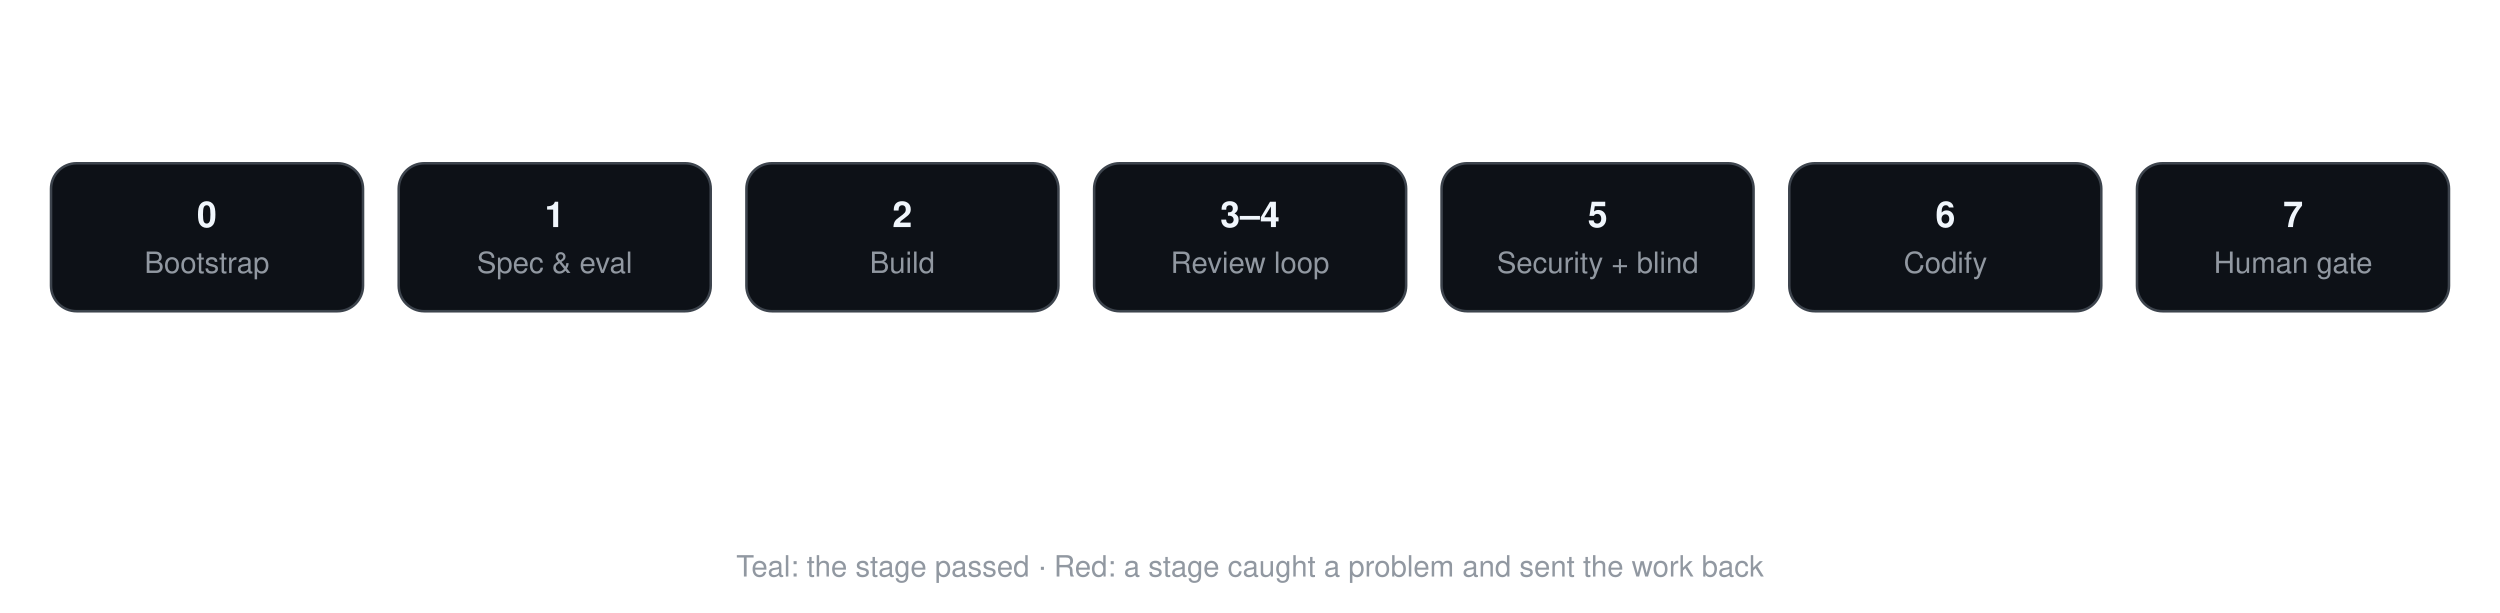
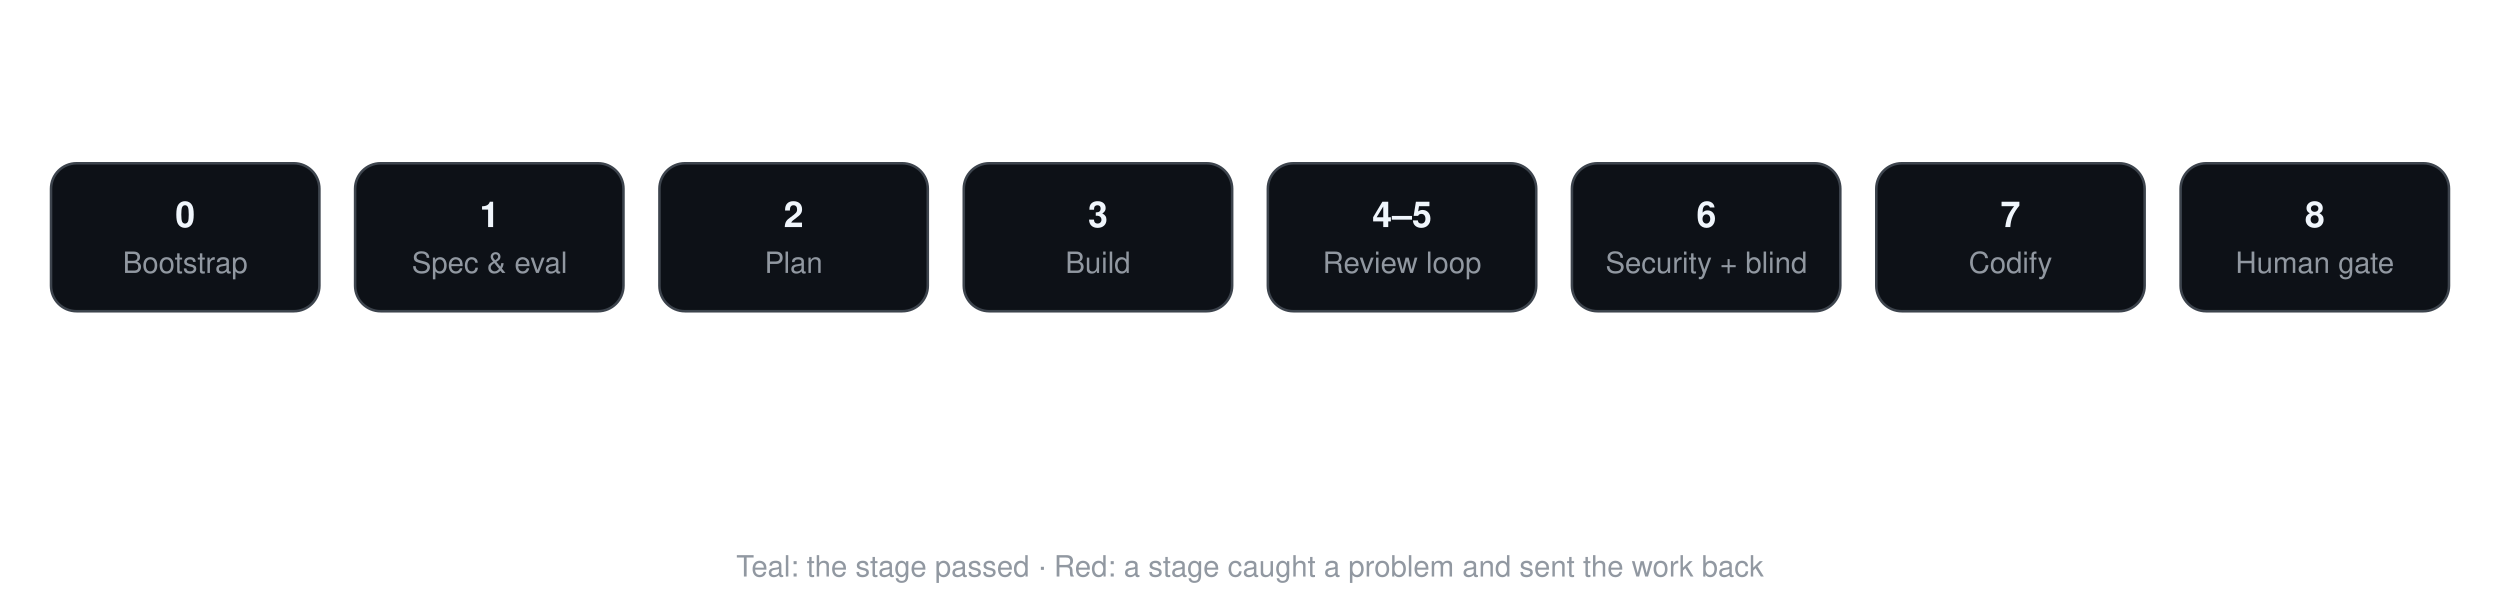
- <svg xmlns="http://www.w3.org/2000/svg" width="980" height="240" viewBox="0 0 980 240" role="img" aria-label="Animation: one task moving through Quorum's stages, from bootstrap to the human gate. The review loop sends a bug back to the builder, and the blind test sends a blocker back to the review loop, before the task reaches the human gate.">
+ <svg xmlns="http://www.w3.org/2000/svg" width="980" height="240" viewBox="0 0 980 240" role="img" aria-label="Animation: one task moving through Quorum's stages, from bootstrap to the human gate. Plan review catches a duplicated helper before any code; the review loop sends a bug back to the builder, and the blind test sends a blocker back to the review loop, before the task reaches the human gate.">
  <defs>
    <marker id="arrow-go" viewBox="0 0 10 10" refX="9" refY="5" markerWidth="7" markerHeight="7" orient="auto-start-reverse">
      <path d="M0,0 L10,5 L0,10 z" fill="#3fb9a6" />
    </marker>
    <marker id="arrow-back" viewBox="0 0 10 10" refX="9" refY="5" markerWidth="7" markerHeight="7" orient="auto-start-reverse">
      <path d="M0,0 L10,5 L0,10 z" fill="#f85149" />
    </marker>
  </defs>
-   <rect x="20.0" y="64.0" width="122.3" height="58.0" rx="10" fill="#0d1117" stroke="#3d444d" />
-   <rect class="done0" x="20.0" y="64" width="122.3" height="58" rx="10" fill="#3fb9a6" fill-opacity=".1" stroke="#3fb9a6" stroke-opacity=".45" opacity="0" />
-   <rect class="act0" x="20.0" y="64" width="122.3" height="58" rx="10" fill="none" stroke="#3fb9a6" stroke-width="2.5" opacity="0" />
-   <text x="81.1" y="89.0" font-family="-apple-system, BlinkMacSystemFont, 'Segoe UI', Helvetica, Arial, sans-serif" font-size="14" font-weight="700" fill="#f0f6fc" text-anchor="middle">0</text>
-   <text x="81.1" y="107.0" font-family="-apple-system, BlinkMacSystemFont, 'Segoe UI', Helvetica, Arial, sans-serif" font-size="11.5" font-weight="400" fill="#9198a1" text-anchor="middle">Bootstrap</text>
-   <rect x="156.3" y="64.0" width="122.3" height="58.0" rx="10" fill="#0d1117" stroke="#3d444d" />
-   <rect class="done1" x="156.3" y="64" width="122.3" height="58" rx="10" fill="#3fb9a6" fill-opacity=".1" stroke="#3fb9a6" stroke-opacity=".45" opacity="0" />
-   <rect class="act1" x="156.3" y="64" width="122.3" height="58" rx="10" fill="none" stroke="#3fb9a6" stroke-width="2.5" opacity="0" />
-   <text x="217.4" y="89.0" font-family="-apple-system, BlinkMacSystemFont, 'Segoe UI', Helvetica, Arial, sans-serif" font-size="14" font-weight="700" fill="#f0f6fc" text-anchor="middle">1</text>
-   <text x="217.4" y="107.0" font-family="-apple-system, BlinkMacSystemFont, 'Segoe UI', Helvetica, Arial, sans-serif" font-size="11.5" font-weight="400" fill="#9198a1" text-anchor="middle">Spec &amp; eval</text>
-   <rect x="292.6" y="64.0" width="122.3" height="58.0" rx="10" fill="#0d1117" stroke="#3d444d" />
-   <rect class="done2" x="292.6" y="64" width="122.3" height="58" rx="10" fill="#3fb9a6" fill-opacity=".1" stroke="#3fb9a6" stroke-opacity=".45" opacity="0" />
-   <rect class="act2" x="292.6" y="64" width="122.3" height="58" rx="10" fill="none" stroke="#3fb9a6" stroke-width="2.5" opacity="0" />
-   <text x="353.7" y="89.0" font-family="-apple-system, BlinkMacSystemFont, 'Segoe UI', Helvetica, Arial, sans-serif" font-size="14" font-weight="700" fill="#f0f6fc" text-anchor="middle">2</text>
-   <text x="353.7" y="107.0" font-family="-apple-system, BlinkMacSystemFont, 'Segoe UI', Helvetica, Arial, sans-serif" font-size="11.5" font-weight="400" fill="#9198a1" text-anchor="middle">Build</text>
-   <rect x="428.9" y="64.0" width="122.3" height="58.0" rx="10" fill="#0d1117" stroke="#3d444d" />
-   <rect class="done3" x="428.9" y="64" width="122.3" height="58" rx="10" fill="#3fb9a6" fill-opacity=".1" stroke="#3fb9a6" stroke-opacity=".45" opacity="0" />
-   <rect class="act3" x="428.9" y="64" width="122.3" height="58" rx="10" fill="none" stroke="#3fb9a6" stroke-width="2.5" opacity="0" />
-   <rect class="red3" x="428.9" y="64" width="122.3" height="58" rx="10" fill="#f85149" fill-opacity=".1" stroke="#f85149" stroke-width="2.5" opacity="0" />
-   <text x="490.0" y="89.0" font-family="-apple-system, BlinkMacSystemFont, 'Segoe UI', Helvetica, Arial, sans-serif" font-size="14" font-weight="700" fill="#f0f6fc" text-anchor="middle">3–4</text>
-   <text x="490.0" y="107.0" font-family="-apple-system, BlinkMacSystemFont, 'Segoe UI', Helvetica, Arial, sans-serif" font-size="11.5" font-weight="400" fill="#9198a1" text-anchor="middle">Review loop</text>
-   <rect x="565.1" y="64.0" width="122.3" height="58.0" rx="10" fill="#0d1117" stroke="#3d444d" />
-   <rect class="done4" x="565.1" y="64" width="122.3" height="58" rx="10" fill="#3fb9a6" fill-opacity=".1" stroke="#3fb9a6" stroke-opacity=".45" opacity="0" />
-   <rect class="act4" x="565.1" y="64" width="122.3" height="58" rx="10" fill="none" stroke="#3fb9a6" stroke-width="2.5" opacity="0" />
-   <rect class="red4" x="565.1" y="64" width="122.3" height="58" rx="10" fill="#f85149" fill-opacity=".1" stroke="#f85149" stroke-width="2.5" opacity="0" />
-   <text x="626.3" y="89.0" font-family="-apple-system, BlinkMacSystemFont, 'Segoe UI', Helvetica, Arial, sans-serif" font-size="14" font-weight="700" fill="#f0f6fc" text-anchor="middle">5</text>
-   <text x="626.3" y="107.0" font-family="-apple-system, BlinkMacSystemFont, 'Segoe UI', Helvetica, Arial, sans-serif" font-size="11.5" font-weight="400" fill="#9198a1" text-anchor="middle">Security + blind</text>
-   <rect x="701.4" y="64.0" width="122.3" height="58.0" rx="10" fill="#0d1117" stroke="#3d444d" />
-   <rect class="done5" x="701.4" y="64" width="122.3" height="58" rx="10" fill="#3fb9a6" fill-opacity=".1" stroke="#3fb9a6" stroke-opacity=".45" opacity="0" />
-   <rect class="act5" x="701.4" y="64" width="122.3" height="58" rx="10" fill="none" stroke="#3fb9a6" stroke-width="2.5" opacity="0" />
-   <text x="762.6" y="89.0" font-family="-apple-system, BlinkMacSystemFont, 'Segoe UI', Helvetica, Arial, sans-serif" font-size="14" font-weight="700" fill="#f0f6fc" text-anchor="middle">6</text>
-   <text x="762.6" y="107.0" font-family="-apple-system, BlinkMacSystemFont, 'Segoe UI', Helvetica, Arial, sans-serif" font-size="11.5" font-weight="400" fill="#9198a1" text-anchor="middle">Codify</text>
-   <rect x="837.7" y="64.0" width="122.3" height="58.0" rx="10" fill="#0d1117" stroke="#3d444d" />
-   <rect class="done6" x="837.7" y="64" width="122.3" height="58" rx="10" fill="#3fb9a6" fill-opacity=".1" stroke="#3fb9a6" stroke-opacity=".45" opacity="0" />
-   <rect class="act6" x="837.7" y="64" width="122.3" height="58" rx="10" fill="none" stroke="#3fb9a6" stroke-width="2.5" opacity="0" />
-   <text x="898.9" y="89.0" font-family="-apple-system, BlinkMacSystemFont, 'Segoe UI', Helvetica, Arial, sans-serif" font-size="14" font-weight="700" fill="#f0f6fc" text-anchor="middle">7</text>
-   <text x="898.9" y="107.0" font-family="-apple-system, BlinkMacSystemFont, 'Segoe UI', Helvetica, Arial, sans-serif" font-size="11.5" font-weight="400" fill="#9198a1" text-anchor="middle">Human gate</text>
-   <path class="arc3" d="M490.0,126 C490.0,166 353.7,166 353.7,129" fill="none" stroke="#f85149" stroke-width="1.8" marker-end="url(#arrow-back)" opacity="0" />
-   <text class="arc3" x="421.9" y="170" font-family="-apple-system, BlinkMacSystemFont, 'Segoe UI', Helvetica, Arial, sans-serif" font-size="11" font-weight="600" fill="#f85149" text-anchor="middle" opacity="0">sent back</text>
-   <path class="arc6" d="M626.3,126 C626.3,166 490.0,166 490.0,129" fill="none" stroke="#f85149" stroke-width="1.8" marker-end="url(#arrow-back)" opacity="0" />
-   <text class="arc6" x="558.1" y="170" font-family="-apple-system, BlinkMacSystemFont, 'Segoe UI', Helvetica, Arial, sans-serif" font-size="11" font-weight="600" fill="#f85149" text-anchor="middle" opacity="0">sent back</text>
-   <circle class="tok" cx="81.1" cy="48" r="8" fill="#3fb9a6" opacity="0" />
-   <circle class="tok" cx="81.1" cy="48" r="13" fill="none" stroke="#3fb9a6" stroke-opacity=".35" stroke-width="2" opacity="0" />
+   <rect x="20.0" y="64.0" width="105.2" height="58.0" rx="10" fill="#0d1117" stroke="#3d444d" />
+   <rect class="done0" x="20.0" y="64" width="105.2" height="58" rx="10" fill="#3fb9a6" fill-opacity=".1" stroke="#3fb9a6" stroke-opacity=".45" opacity="0" />
+   <rect class="act0" x="20.0" y="64" width="105.2" height="58" rx="10" fill="none" stroke="#3fb9a6" stroke-width="2.5" opacity="0" />
+   <text x="72.6" y="89.0" font-family="-apple-system, BlinkMacSystemFont, 'Segoe UI', Helvetica, Arial, sans-serif" font-size="14" font-weight="700" fill="#f0f6fc" text-anchor="middle">0</text>
+   <text x="72.6" y="107.0" font-family="-apple-system, BlinkMacSystemFont, 'Segoe UI', Helvetica, Arial, sans-serif" font-size="11.5" font-weight="400" fill="#9198a1" text-anchor="middle">Bootstrap</text>
+   <rect x="139.2" y="64.0" width="105.2" height="58.0" rx="10" fill="#0d1117" stroke="#3d444d" />
+   <rect class="done1" x="139.2" y="64" width="105.2" height="58" rx="10" fill="#3fb9a6" fill-opacity=".1" stroke="#3fb9a6" stroke-opacity=".45" opacity="0" />
+   <rect class="act1" x="139.2" y="64" width="105.2" height="58" rx="10" fill="none" stroke="#3fb9a6" stroke-width="2.5" opacity="0" />
+   <text x="191.9" y="89.0" font-family="-apple-system, BlinkMacSystemFont, 'Segoe UI', Helvetica, Arial, sans-serif" font-size="14" font-weight="700" fill="#f0f6fc" text-anchor="middle">1</text>
+   <text x="191.9" y="107.0" font-family="-apple-system, BlinkMacSystemFont, 'Segoe UI', Helvetica, Arial, sans-serif" font-size="11.5" font-weight="400" fill="#9198a1" text-anchor="middle">Spec &amp; eval</text>
+   <rect x="258.5" y="64.0" width="105.2" height="58.0" rx="10" fill="#0d1117" stroke="#3d444d" />
+   <rect class="done2" x="258.5" y="64" width="105.2" height="58" rx="10" fill="#3fb9a6" fill-opacity=".1" stroke="#3fb9a6" stroke-opacity=".45" opacity="0" />
+   <rect class="act2" x="258.5" y="64" width="105.2" height="58" rx="10" fill="none" stroke="#3fb9a6" stroke-width="2.5" opacity="0" />
+   <text x="311.1" y="89.0" font-family="-apple-system, BlinkMacSystemFont, 'Segoe UI', Helvetica, Arial, sans-serif" font-size="14" font-weight="700" fill="#f0f6fc" text-anchor="middle">2</text>
+   <text x="311.1" y="107.0" font-family="-apple-system, BlinkMacSystemFont, 'Segoe UI', Helvetica, Arial, sans-serif" font-size="11.5" font-weight="400" fill="#9198a1" text-anchor="middle">Plan</text>
+   <rect x="377.8" y="64.0" width="105.2" height="58.0" rx="10" fill="#0d1117" stroke="#3d444d" />
+   <rect class="done3" x="377.8" y="64" width="105.2" height="58" rx="10" fill="#3fb9a6" fill-opacity=".1" stroke="#3fb9a6" stroke-opacity=".45" opacity="0" />
+   <rect class="act3" x="377.8" y="64" width="105.2" height="58" rx="10" fill="none" stroke="#3fb9a6" stroke-width="2.5" opacity="0" />
+   <text x="430.4" y="89.0" font-family="-apple-system, BlinkMacSystemFont, 'Segoe UI', Helvetica, Arial, sans-serif" font-size="14" font-weight="700" fill="#f0f6fc" text-anchor="middle">3</text>
+   <text x="430.4" y="107.0" font-family="-apple-system, BlinkMacSystemFont, 'Segoe UI', Helvetica, Arial, sans-serif" font-size="11.5" font-weight="400" fill="#9198a1" text-anchor="middle">Build</text>
+   <rect x="497.0" y="64.0" width="105.2" height="58.0" rx="10" fill="#0d1117" stroke="#3d444d" />
+   <rect class="done4" x="497.0" y="64" width="105.2" height="58" rx="10" fill="#3fb9a6" fill-opacity=".1" stroke="#3fb9a6" stroke-opacity=".45" opacity="0" />
+   <rect class="act4" x="497.0" y="64" width="105.2" height="58" rx="10" fill="none" stroke="#3fb9a6" stroke-width="2.5" opacity="0" />
+   <rect class="red4" x="497.0" y="64" width="105.2" height="58" rx="10" fill="#f85149" fill-opacity=".1" stroke="#f85149" stroke-width="2.5" opacity="0" />
+   <text x="549.6" y="89.0" font-family="-apple-system, BlinkMacSystemFont, 'Segoe UI', Helvetica, Arial, sans-serif" font-size="14" font-weight="700" fill="#f0f6fc" text-anchor="middle">4–5</text>
+   <text x="549.6" y="107.0" font-family="-apple-system, BlinkMacSystemFont, 'Segoe UI', Helvetica, Arial, sans-serif" font-size="11.5" font-weight="400" fill="#9198a1" text-anchor="middle">Review loop</text>
+   <rect x="616.2" y="64.0" width="105.2" height="58.0" rx="10" fill="#0d1117" stroke="#3d444d" />
+   <rect class="done5" x="616.2" y="64" width="105.2" height="58" rx="10" fill="#3fb9a6" fill-opacity=".1" stroke="#3fb9a6" stroke-opacity=".45" opacity="0" />
+   <rect class="act5" x="616.2" y="64" width="105.2" height="58" rx="10" fill="none" stroke="#3fb9a6" stroke-width="2.5" opacity="0" />
+   <rect class="red5" x="616.2" y="64" width="105.2" height="58" rx="10" fill="#f85149" fill-opacity=".1" stroke="#f85149" stroke-width="2.5" opacity="0" />
+   <text x="668.9" y="89.0" font-family="-apple-system, BlinkMacSystemFont, 'Segoe UI', Helvetica, Arial, sans-serif" font-size="14" font-weight="700" fill="#f0f6fc" text-anchor="middle">6</text>
+   <text x="668.9" y="107.0" font-family="-apple-system, BlinkMacSystemFont, 'Segoe UI', Helvetica, Arial, sans-serif" font-size="11.5" font-weight="400" fill="#9198a1" text-anchor="middle">Security + blind</text>
+   <rect x="735.5" y="64.0" width="105.2" height="58.0" rx="10" fill="#0d1117" stroke="#3d444d" />
+   <rect class="done6" x="735.5" y="64" width="105.2" height="58" rx="10" fill="#3fb9a6" fill-opacity=".1" stroke="#3fb9a6" stroke-opacity=".45" opacity="0" />
+   <rect class="act6" x="735.5" y="64" width="105.2" height="58" rx="10" fill="none" stroke="#3fb9a6" stroke-width="2.5" opacity="0" />
+   <text x="788.1" y="89.0" font-family="-apple-system, BlinkMacSystemFont, 'Segoe UI', Helvetica, Arial, sans-serif" font-size="14" font-weight="700" fill="#f0f6fc" text-anchor="middle">7</text>
+   <text x="788.1" y="107.0" font-family="-apple-system, BlinkMacSystemFont, 'Segoe UI', Helvetica, Arial, sans-serif" font-size="11.5" font-weight="400" fill="#9198a1" text-anchor="middle">Codify</text>
+   <rect x="854.8" y="64.0" width="105.2" height="58.0" rx="10" fill="#0d1117" stroke="#3d444d" />
+   <rect class="done7" x="854.8" y="64" width="105.2" height="58" rx="10" fill="#3fb9a6" fill-opacity=".1" stroke="#3fb9a6" stroke-opacity=".45" opacity="0" />
+   <rect class="act7" x="854.8" y="64" width="105.2" height="58" rx="10" fill="none" stroke="#3fb9a6" stroke-width="2.5" opacity="0" />
+   <text x="907.4" y="89.0" font-family="-apple-system, BlinkMacSystemFont, 'Segoe UI', Helvetica, Arial, sans-serif" font-size="14" font-weight="700" fill="#f0f6fc" text-anchor="middle">8</text>
+   <text x="907.4" y="107.0" font-family="-apple-system, BlinkMacSystemFont, 'Segoe UI', Helvetica, Arial, sans-serif" font-size="11.5" font-weight="400" fill="#9198a1" text-anchor="middle">Human gate</text>
+   <path class="arc4" d="M549.6,126 C549.6,166 430.4,166 430.4,129" fill="none" stroke="#f85149" stroke-width="1.8" marker-end="url(#arrow-back)" opacity="0" />
+   <text class="arc4" x="490.0" y="170" font-family="-apple-system, BlinkMacSystemFont, 'Segoe UI', Helvetica, Arial, sans-serif" font-size="11" font-weight="600" fill="#f85149" text-anchor="middle" opacity="0">sent back</text>
+   <path class="arc7" d="M668.9,126 C668.9,166 549.6,166 549.6,129" fill="none" stroke="#f85149" stroke-width="1.8" marker-end="url(#arrow-back)" opacity="0" />
+   <text class="arc7" x="609.2" y="170" font-family="-apple-system, BlinkMacSystemFont, 'Segoe UI', Helvetica, Arial, sans-serif" font-size="11" font-weight="600" fill="#f85149" text-anchor="middle" opacity="0">sent back</text>
+   <circle class="tok" cx="72.6" cy="48" r="8" fill="#3fb9a6" opacity="0" />
+   <circle class="tok" cx="72.6" cy="48" r="13" fill="none" stroke="#3fb9a6" stroke-opacity=".35" stroke-width="2" opacity="0" />
  <text class="cap0" x="490.0" y="200" font-family="-apple-system, BlinkMacSystemFont, 'Segoe UI', Helvetica, Arial, sans-serif" font-size="13.5" fill="#f0f6fc" text-anchor="middle" opacity="0">
-     <tspan font-weight="700">Step 1 of 11:</tspan> init-pipeline: Makefile found; lint and test become the fast checks</text>
+     <tspan font-weight="700">Step 1 of 12:</tspan> init-pipeline: Makefile found; lint and test become the fast checks</text>
  <text class="cap1" x="490.0" y="200" font-family="-apple-system, BlinkMacSystemFont, 'Segoe UI', Helvetica, Arial, sans-serif" font-size="13.5" fill="#f0f6fc" text-anchor="middle" opacity="0">
-     <tspan font-weight="700">Step 2 of 11:</tspan> spec-and-eval: MEDIUM, a new command; research, rd.md, eval.md, two spec reviewers</text>
+     <tspan font-weight="700">Step 2 of 12:</tspan> spec-and-eval: MEDIUM, a new command; research, rd.md, eval.md, two spec reviewers</text>
  <text class="cap2" x="490.0" y="200" font-family="-apple-system, BlinkMacSystemFont, 'Segoe UI', Helvetica, Arial, sans-serif" font-size="13.5" fill="#f0f6fc" text-anchor="middle" opacity="0">
-     <tspan font-weight="700">Step 3 of 11:</tspan> build: the builder adds export on feat/csv-export; the prover records passing checks</text>
-   <text class="cap3" x="490.0" y="200" font-family="-apple-system, BlinkMacSystemFont, 'Segoe UI', Helvetica, Arial, sans-serif" font-size="13.5" fill="#f85149" text-anchor="middle" opacity="0">
-     <tspan font-weight="700">Step 4 of 11:</tspan> review round 1: the logic reviewer finds export ignores DATA_FILE; the voter keeps it</text>
-   <text class="cap4" x="490.0" y="200" font-family="-apple-system, BlinkMacSystemFont, 'Segoe UI', Helvetica, Arial, sans-serif" font-size="13.5" fill="#f0f6fc" text-anchor="middle" opacity="0">
-     <tspan font-weight="700">Step 5 of 11:</tspan> the builder fixes every place that ignores DATA_FILE; the checks pass again</text>
+     <tspan font-weight="700">Step 3 of 12:</tspan> plan: the pattern auditor finds the plan's new loader duplicates load(); revised and approved</text>
+   <text class="cap3" x="490.0" y="200" font-family="-apple-system, BlinkMacSystemFont, 'Segoe UI', Helvetica, Arial, sans-serif" font-size="13.5" fill="#f0f6fc" text-anchor="middle" opacity="0">
+     <tspan font-weight="700">Step 4 of 12:</tspan> build: the builder follows plan.md on feat/csv-export; the prover records passing checks</text>
+   <text class="cap4" x="490.0" y="200" font-family="-apple-system, BlinkMacSystemFont, 'Segoe UI', Helvetica, Arial, sans-serif" font-size="13.5" fill="#f85149" text-anchor="middle" opacity="0">
+     <tspan font-weight="700">Step 5 of 12:</tspan> review round 1: the logic reviewer finds export ignores DATA_FILE; the voter keeps it</text>
  <text class="cap5" x="490.0" y="200" font-family="-apple-system, BlinkMacSystemFont, 'Segoe UI', Helvetica, Arial, sans-serif" font-size="13.5" fill="#f0f6fc" text-anchor="middle" opacity="0">
-     <tspan font-weight="700">Step 6 of 11:</tspan> review round 2 reads only the fix: nothing IMPORTANT left, converged</text>
-   <text class="cap6" x="490.0" y="200" font-family="-apple-system, BlinkMacSystemFont, 'Segoe UI', Helvetica, Arial, sans-serif" font-size="13.5" fill="#f85149" text-anchor="middle" opacity="0">
-     <tspan font-weight="700">Step 7 of 11:</tspan> blind test: exporting "Acme, Inc." splits the row in two; a blocker</text>
-   <text class="cap7" x="490.0" y="200" font-family="-apple-system, BlinkMacSystemFont, 'Segoe UI', Helvetica, Arial, sans-serif" font-size="13.5" fill="#f0f6fc" text-anchor="middle" opacity="0">
-     <tspan font-weight="700">Step 8 of 11:</tspan> the review loop fixes the blocker first, then reviews the fix: converged</text>
+     <tspan font-weight="700">Step 6 of 12:</tspan> the builder fixes every place that ignores DATA_FILE; the checks pass again</text>
+   <text class="cap6" x="490.0" y="200" font-family="-apple-system, BlinkMacSystemFont, 'Segoe UI', Helvetica, Arial, sans-serif" font-size="13.5" fill="#f0f6fc" text-anchor="middle" opacity="0">
+     <tspan font-weight="700">Step 7 of 12:</tspan> review round 2 reads only the fix: nothing IMPORTANT left, converged</text>
+   <text class="cap7" x="490.0" y="200" font-family="-apple-system, BlinkMacSystemFont, 'Segoe UI', Helvetica, Arial, sans-serif" font-size="13.5" fill="#f85149" text-anchor="middle" opacity="0">
+     <tspan font-weight="700">Step 8 of 12:</tspan> blind test: exporting "Acme, Inc." splits the row in two; a blocker</text>
  <text class="cap8" x="490.0" y="200" font-family="-apple-system, BlinkMacSystemFont, 'Segoe UI', Helvetica, Arial, sans-serif" font-size="13.5" fill="#f0f6fc" text-anchor="middle" opacity="0">
-     <tspan font-weight="700">Step 9 of 11:</tspan> blind test, run 2: the goal is reached; friction is triaged into follow-ups</text>
+     <tspan font-weight="700">Step 9 of 12:</tspan> the review loop fixes the blocker first, then reviews the fix: converged</text>
  <text class="cap9" x="490.0" y="200" font-family="-apple-system, BlinkMacSystemFont, 'Segoe UI', Helvetica, Arial, sans-serif" font-size="13.5" fill="#f0f6fc" text-anchor="middle" opacity="0">
-     <tspan font-weight="700">Step 10 of 11:</tspan> codify-lesson: "All CSV output goes through csv.writer" joins REVIEW.md</text>
+     <tspan font-weight="700">Step 10 of 12:</tspan> blind test, run 2: the goal is reached; friction is triaged into follow-ups</text>
  <text class="cap10" x="490.0" y="200" font-family="-apple-system, BlinkMacSystemFont, 'Segoe UI', Helvetica, Arial, sans-serif" font-size="13.5" fill="#f0f6fc" text-anchor="middle" opacity="0">
-     <tspan font-weight="700">Step 11 of 11:</tspan> human gate: proof, rollback plan, and a PR description; waiting for your review</text>
+     <tspan font-weight="700">Step 11 of 12:</tspan> codify-lesson: "All CSV output goes through csv.writer" joins REVIEW.md</text>
+   <text class="cap11" x="490.0" y="200" font-family="-apple-system, BlinkMacSystemFont, 'Segoe UI', Helvetica, Arial, sans-serif" font-size="13.5" fill="#f0f6fc" text-anchor="middle" opacity="0">
+     <tspan font-weight="700">Step 12 of 12:</tspan> human gate: proof, rollback plan, and a PR description; waiting for your review</text>
  <text x="490.0" y="226.0" font-family="-apple-system, BlinkMacSystemFont, 'Segoe UI', Helvetica, Arial, sans-serif" font-size="11.5" font-weight="400" fill="#9198a1" text-anchor="middle">Teal: the stage passed · Red: a stage caught a problem and sent the work back</text>
-   <style>svg .tok { transform-box: view-box; } @keyframes done0 { 0% { opacity: 0; } 7.34% { opacity: 0; } 8.39% { opacity: 1.0; } 97.55% { opacity: 1.0; } 98.60% { opacity: 0; } 100% { opacity: 0; } } .done0 { animation: done0 28.6s infinite; } @keyframes act0 { 0% { opacity: 0; } 0.00% { opacity: 0; } 1.05% { opacity: 1.0; } 7.34% { opacity: 1.0; } 8.39% { opacity: 0; } 100% { opacity: 0; } } .act0 { animation: act0 28.6s infinite; } @keyframes done1 { 0% { opacity: 0; } 15.73% { opacity: 0; } 16.78% { opacity: 1.0; } 97.55% { opacity: 1.0; } 98.60% { opacity: 0; } 100% { opacity: 0; } } .done1 { animation: done1 28.6s infinite; } @keyframes act1 { 0% { opacity: 0; } 8.39% { opacity: 0; } 9.44% { opacity: 1.0; } 15.73% { opacity: 1.0; } 16.78% { opacity: 0; } 100% { opacity: 0; } } .act1 { animation: act1 28.6s infinite; } @keyframes done2 { 0% { opacity: 0; } 24.13% { opacity: 0; } 25.17% { opacity: 1.0; } 97.55% { opacity: 1.0; } 98.60% { opacity: 0; } 100% { opacity: 0; } } .done2 { animation: done2 28.6s infinite; } @keyframes act2 { 0% { opacity: 0; } 16.78% { opacity: 0; } 17.83% { opacity: 1.0; } 24.13% { opacity: 1.0; } 25.17% { opacity: 0; } 33.57% { opacity: 0; } 34.62% { opacity: 1.0; } 40.91% { opacity: 1.0; } 41.96% { opacity: 0; } 100% { opacity: 0; } } .act2 { animation: act2 28.6s infinite; } @keyframes done3 { 0% { opacity: 0; } 49.30% { opacity: 0; } 50.35% { opacity: 1.0; } 97.55% { opacity: 1.0; } 98.60% { opacity: 0; } 100% { opacity: 0; } } .done3 { animation: done3 28.6s infinite; } @keyframes act3 { 0% { opacity: 0; } 41.96% { opacity: 0; } 43.01% { opacity: 1.0; } 49.30% { opacity: 1.0; } 50.35% { opacity: 0; } 58.74% { opacity: 0; } 59.79% { opacity: 1.0; } 66.08% { opacity: 1.0; } 67.13% { opacity: 0; } 100% { opacity: 0; } } .act3 { animation: act3 28.6s infinite; } @keyframes red3 { 0% { opacity: 0; } 25.17% { opacity: 0; } 26.22% { opacity: 1.0; } 32.52% { opacity: 1.0; } 33.57% { opacity: 0; } 100% { opacity: 0; } } .red3 { animation: red3 28.6s infinite; } @keyframes done4 { 0% { opacity: 0; } 74.48% { opacity: 0; } 75.52% { opacity: 1.0; } 97.55% { opacity: 1.0; } 98.60% { opacity: 0; } 100% { opacity: 0; } } .done4 { animation: done4 28.6s infinite; } @keyframes act4 { 0% { opacity: 0; } 67.13% { opacity: 0; } 68.18% { opacity: 1.0; } 74.48% { opacity: 1.0; } 75.52% { opacity: 0; } 100% { opacity: 0; } } .act4 { animation: act4 28.6s infinite; } @keyframes red4 { 0% { opacity: 0; } 50.35% { opacity: 0; } 51.40% { opacity: 1.0; } 57.69% { opacity: 1.0; } 58.74% { opacity: 0; } 100% { opacity: 0; } } .red4 { animation: red4 28.6s infinite; } @keyframes done5 { 0% { opacity: 0; } 82.87% { opacity: 0; } 83.92% { opacity: 1.0; } 97.55% { opacity: 1.0; } 98.60% { opacity: 0; } 100% { opacity: 0; } } .done5 { animation: done5 28.6s infinite; } @keyframes act5 { 0% { opacity: 0; } 75.52% { opacity: 0; } 76.57% { opacity: 1.0; } 82.87% { opacity: 1.0; } 83.92% { opacity: 0; } 100% { opacity: 0; } } .act5 { animation: act5 28.6s infinite; } @keyframes done6 { 0% { opacity: 0; } 91.26% { opacity: 0; } 92.31% { opacity: 1.0; } 97.55% { opacity: 1.0; } 98.60% { opacity: 0; } 100% { opacity: 0; } } .done6 { animation: done6 28.6s infinite; } @keyframes act6 { 0% { opacity: 0; } 83.92% { opacity: 0; } 84.97% { opacity: 1.0; } 98.95% { opacity: 1.0; } 100.00% { opacity: 0; } 100% { opacity: 0; } } .act6 { animation: act6 28.6s infinite; } @keyframes arc3 { 0% { opacity: 0; } 27.27% { opacity: 0; } 28.32% { opacity: 1.0; } 32.52% { opacity: 1.0; } 33.57% { opacity: 0; } 100% { opacity: 0; } } .arc3 { animation: arc3 28.6s infinite; } @keyframes arc6 { 0% { opacity: 0; } 52.45% { opacity: 0; } 53.50% { opacity: 1.0; } 57.69% { opacity: 1.0; } 58.74% { opacity: 0; } 100% { opacity: 0; } } .arc6 { animation: arc6 28.6s infinite; } @keyframes tokmove { 0% { transform: translateX(0.0px); animation-timing-function: cubic-bezier(.45,0,.25,1); } 0.00% { transform: translateX(0.0px); } 6.29% { transform: translateX(0.0px); animation-timing-function: cubic-bezier(.45,0,.25,1); } 8.39% { transform: translateX(136.3px); } 14.69% { transform: translateX(136.3px); animation-timing-function: cubic-bezier(.45,0,.25,1); } 16.78% { transform: translateX(272.6px); } 23.08% { transform: translateX(272.6px); animation-timing-function: cubic-bezier(.45,0,.25,1); } 25.17% { transform: translateX(408.9px); } 31.47% { transform: translateX(408.9px); animation-timing-function: cubic-bezier(.45,0,.25,1); } 33.57% { transform: translateX(272.6px); } 39.86% { transform: translateX(272.6px); animation-timing-function: cubic-bezier(.45,0,.25,1); } 41.96% { transform: translateX(408.9px); } 48.25% { transform: translateX(408.9px); animation-timing-function: cubic-bezier(.45,0,.25,1); } 50.35% { transform: translateX(545.1px); } 56.64% { transform: translateX(545.1px); animation-timing-function: cubic-bezier(.45,0,.25,1); } 58.74% { transform: translateX(408.9px); } 65.03% { transform: translateX(408.9px); animation-timing-function: cubic-bezier(.45,0,.25,1); } 67.13% { transform: translateX(545.1px); } 73.43% { transform: translateX(545.1px); animation-timing-function: cubic-bezier(.45,0,.25,1); } 75.52% { transform: translateX(681.4px); } 81.82% { transform: translateX(681.4px); animation-timing-function: cubic-bezier(.45,0,.25,1); } 83.92% { transform: translateX(817.7px); } 100% { transform: translateX(817.7px); } } @keyframes tokfade { 0% { opacity: 0; } 1.40% { opacity: 1; } 97.55% { opacity: 1; } 100% { opacity: 0; } } .tok { animation: tokmove 28.6s infinite, tokfade 28.6s infinite; } @keyframes cap0 { 0% { opacity: 0; } 0.00% { opacity: 0; } 0.87% { opacity: 1.0; } 7.52% { opacity: 1.0; } 8.39% { opacity: 0; } 100% { opacity: 0; } } .cap0 { animation: cap0 28.6s infinite; } @keyframes cap1 { 0% { opacity: 0; } 8.39% { opacity: 0; } 9.27% { opacity: 1.0; } 15.91% { opacity: 1.0; } 16.78% { opacity: 0; } 100% { opacity: 0; } } .cap1 { animation: cap1 28.6s infinite; } @keyframes cap2 { 0% { opacity: 0; } 16.78% { opacity: 0; } 17.66% { opacity: 1.0; } 24.30% { opacity: 1.0; } 25.17% { opacity: 0; } 100% { opacity: 0; } } .cap2 { animation: cap2 28.6s infinite; } @keyframes cap3 { 0% { opacity: 0; } 25.17% { opacity: 0; } 26.05% { opacity: 1.0; } 32.69% { opacity: 1.0; } 33.57% { opacity: 0; } 100% { opacity: 0; } } .cap3 { animation: cap3 28.6s infinite; } @keyframes cap4 { 0% { opacity: 0; } 33.57% { opacity: 0; } 34.44% { opacity: 1.0; } 41.08% { opacity: 1.0; } 41.96% { opacity: 0; } 100% { opacity: 0; } } .cap4 { animation: cap4 28.6s infinite; } @keyframes cap5 { 0% { opacity: 0; } 41.96% { opacity: 0; } 42.83% { opacity: 1.0; } 49.48% { opacity: 1.0; } 50.35% { opacity: 0; } 100% { opacity: 0; } } .cap5 { animation: cap5 28.6s infinite; } @keyframes cap6 { 0% { opacity: 0; } 50.35% { opacity: 0; } 51.22% { opacity: 1.0; } 57.87% { opacity: 1.0; } 58.74% { opacity: 0; } 100% { opacity: 0; } } .cap6 { animation: cap6 28.6s infinite; } @keyframes cap7 { 0% { opacity: 0; } 58.74% { opacity: 0; } 59.62% { opacity: 1.0; } 66.26% { opacity: 1.0; } 67.13% { opacity: 0; } 100% { opacity: 0; } } .cap7 { animation: cap7 28.6s infinite; } @keyframes cap8 { 0% { opacity: 0; } 67.13% { opacity: 0; } 68.01% { opacity: 1.0; } 74.65% { opacity: 1.0; } 75.52% { opacity: 0; } 100% { opacity: 0; } } .cap8 { animation: cap8 28.6s infinite; } @keyframes cap9 { 0% { opacity: 0; } 75.52% { opacity: 0; } 76.40% { opacity: 1.0; } 83.04% { opacity: 1.0; } 83.92% { opacity: 0; } 100% { opacity: 0; } } .cap9 { animation: cap9 28.6s infinite; } @keyframes cap10 { 0% { opacity: 0; } 83.92% { opacity: 0; } 84.79% { opacity: 1.0; } 99.13% { opacity: 1.0; } 100.00% { opacity: 0; } 100% { opacity: 0; } } .cap10 { animation: cap10 28.6s infinite; } @media (prefers-reduced-motion: reduce) { .done0 { animation: none; opacity: 1; } .act0 { animation: none; opacity: 0; } .done1 { animation: none; opacity: 1; } .act1 { animation: none; opacity: 0; } .done2 { animation: none; opacity: 1; } .act2 { animation: none; opacity: 0; } .done3 { animation: none; opacity: 1; } .act3 { animation: none; opacity: 0; } .red3 { animation: none; opacity: 0; } .done4 { animation: none; opacity: 1; } .act4 { animation: none; opacity: 0; } .red4 { animation: none; opacity: 0; } .done5 { animation: none; opacity: 1; } .act5 { animation: none; opacity: 0; } .done6 { animation: none; opacity: 1; } .act6 { animation: none; opacity: 1; } .arc3 { animation: none; opacity: 0; } .arc6 { animation: none; opacity: 0; } .tok { animation: none; transform: translateX(817.7px); opacity: 1; } .cap0 { animation: none; opacity: 0; } .cap1 { animation: none; opacity: 0; } .cap2 { animation: none; opacity: 0; } .cap3 { animation: none; opacity: 0; } .cap4 { animation: none; opacity: 0; } .cap5 { animation: none; opacity: 0; } .cap6 { animation: none; opacity: 0; } .cap7 { animation: none; opacity: 0; } .cap8 { animation: none; opacity: 0; } .cap9 { animation: none; opacity: 0; } .cap10 { animation: none; opacity: 1; } }</style>
+   <style>svg .tok { transform-box: view-box; } @keyframes done0 { 0% { opacity: 0; } 6.77% { opacity: 0; } 7.74% { opacity: 1.0; } 97.74% { opacity: 1.0; } 98.71% { opacity: 0; } 100% { opacity: 0; } } .done0 { animation: done0 31s infinite; } @keyframes act0 { 0% { opacity: 0; } 0.00% { opacity: 0; } 0.97% { opacity: 1.0; } 6.77% { opacity: 1.0; } 7.74% { opacity: 0; } 100% { opacity: 0; } } .act0 { animation: act0 31s infinite; } @keyframes done1 { 0% { opacity: 0; } 14.52% { opacity: 0; } 15.48% { opacity: 1.0; } 97.74% { opacity: 1.0; } 98.71% { opacity: 0; } 100% { opacity: 0; } } .done1 { animation: done1 31s infinite; } @keyframes act1 { 0% { opacity: 0; } 7.74% { opacity: 0; } 8.71% { opacity: 1.0; } 14.52% { opacity: 1.0; } 15.48% { opacity: 0; } 100% { opacity: 0; } } .act1 { animation: act1 31s infinite; } @keyframes done2 { 0% { opacity: 0; } 22.26% { opacity: 0; } 23.23% { opacity: 1.0; } 97.74% { opacity: 1.0; } 98.71% { opacity: 0; } 100% { opacity: 0; } } .done2 { animation: done2 31s infinite; } @keyframes act2 { 0% { opacity: 0; } 15.48% { opacity: 0; } 16.45% { opacity: 1.0; } 22.26% { opacity: 1.0; } 23.23% { opacity: 0; } 100% { opacity: 0; } } .act2 { animation: act2 31s infinite; } @keyframes done3 { 0% { opacity: 0; } 30.00% { opacity: 0; } 30.97% { opacity: 1.0; } 97.74% { opacity: 1.0; } 98.71% { opacity: 0; } 100% { opacity: 0; } } .done3 { animation: done3 31s infinite; } @keyframes act3 { 0% { opacity: 0; } 23.23% { opacity: 0; } 24.19% { opacity: 1.0; } 30.00% { opacity: 1.0; } 30.97% { opacity: 0; } 38.71% { opacity: 0; } 39.68% { opacity: 1.0; } 45.48% { opacity: 1.0; } 46.45% { opacity: 0; } 100% { opacity: 0; } } .act3 { animation: act3 31s infinite; } @keyframes done4 { 0% { opacity: 0; } 53.23% { opacity: 0; } 54.19% { opacity: 1.0; } 97.74% { opacity: 1.0; } 98.71% { opacity: 0; } 100% { opacity: 0; } } .done4 { animation: done4 31s infinite; } @keyframes act4 { 0% { opacity: 0; } 46.45% { opacity: 0; } 47.42% { opacity: 1.0; } 53.23% { opacity: 1.0; } 54.19% { opacity: 0; } 61.94% { opacity: 0; } 62.90% { opacity: 1.0; } 68.71% { opacity: 1.0; } 69.68% { opacity: 0; } 100% { opacity: 0; } } .act4 { animation: act4 31s infinite; } @keyframes red4 { 0% { opacity: 0; } 30.97% { opacity: 0; } 31.94% { opacity: 1.0; } 37.74% { opacity: 1.0; } 38.71% { opacity: 0; } 100% { opacity: 0; } } .red4 { animation: red4 31s infinite; } @keyframes done5 { 0% { opacity: 0; } 76.45% { opacity: 0; } 77.42% { opacity: 1.0; } 97.74% { opacity: 1.0; } 98.71% { opacity: 0; } 100% { opacity: 0; } } .done5 { animation: done5 31s infinite; } @keyframes act5 { 0% { opacity: 0; } 69.68% { opacity: 0; } 70.65% { opacity: 1.0; } 76.45% { opacity: 1.0; } 77.42% { opacity: 0; } 100% { opacity: 0; } } .act5 { animation: act5 31s infinite; } @keyframes red5 { 0% { opacity: 0; } 54.19% { opacity: 0; } 55.16% { opacity: 1.0; } 60.97% { opacity: 1.0; } 61.94% { opacity: 0; } 100% { opacity: 0; } } .red5 { animation: red5 31s infinite; } @keyframes done6 { 0% { opacity: 0; } 84.19% { opacity: 0; } 85.16% { opacity: 1.0; } 97.74% { opacity: 1.0; } 98.71% { opacity: 0; } 100% { opacity: 0; } } .done6 { animation: done6 31s infinite; } @keyframes act6 { 0% { opacity: 0; } 77.42% { opacity: 0; } 78.39% { opacity: 1.0; } 84.19% { opacity: 1.0; } 85.16% { opacity: 0; } 100% { opacity: 0; } } .act6 { animation: act6 31s infinite; } @keyframes done7 { 0% { opacity: 0; } 91.94% { opacity: 0; } 92.90% { opacity: 1.0; } 97.74% { opacity: 1.0; } 98.71% { opacity: 0; } 100% { opacity: 0; } } .done7 { animation: done7 31s infinite; } @keyframes act7 { 0% { opacity: 0; } 85.16% { opacity: 0; } 86.13% { opacity: 1.0; } 99.03% { opacity: 1.0; } 100.00% { opacity: 0; } 100% { opacity: 0; } } .act7 { animation: act7 31s infinite; } @keyframes arc4 { 0% { opacity: 0; } 32.90% { opacity: 0; } 33.87% { opacity: 1.0; } 37.74% { opacity: 1.0; } 38.71% { opacity: 0; } 100% { opacity: 0; } } .arc4 { animation: arc4 31s infinite; } @keyframes arc7 { 0% { opacity: 0; } 56.13% { opacity: 0; } 57.10% { opacity: 1.0; } 60.97% { opacity: 1.0; } 61.94% { opacity: 0; } 100% { opacity: 0; } } .arc7 { animation: arc7 31s infinite; } @keyframes tokmove { 0% { transform: translateX(0.0px); animation-timing-function: cubic-bezier(.45,0,.25,1); } 0.00% { transform: translateX(0.0px); } 5.81% { transform: translateX(0.0px); animation-timing-function: cubic-bezier(.45,0,.25,1); } 7.74% { transform: translateX(119.2px); } 13.55% { transform: translateX(119.2px); animation-timing-function: cubic-bezier(.45,0,.25,1); } 15.48% { transform: translateX(238.5px); } 21.29% { transform: translateX(238.5px); animation-timing-function: cubic-bezier(.45,0,.25,1); } 23.23% { transform: translateX(357.8px); } 29.03% { transform: translateX(357.8px); animation-timing-function: cubic-bezier(.45,0,.25,1); } 30.97% { transform: translateX(477.0px); } 36.77% { transform: translateX(477.0px); animation-timing-function: cubic-bezier(.45,0,.25,1); } 38.71% { transform: translateX(357.8px); } 44.52% { transform: translateX(357.8px); animation-timing-function: cubic-bezier(.45,0,.25,1); } 46.45% { transform: translateX(477.0px); } 52.26% { transform: translateX(477.0px); animation-timing-function: cubic-bezier(.45,0,.25,1); } 54.19% { transform: translateX(596.2px); } 60.00% { transform: translateX(596.2px); animation-timing-function: cubic-bezier(.45,0,.25,1); } 61.94% { transform: translateX(477.0px); } 67.74% { transform: translateX(477.0px); animation-timing-function: cubic-bezier(.45,0,.25,1); } 69.68% { transform: translateX(596.2px); } 75.48% { transform: translateX(596.2px); animation-timing-function: cubic-bezier(.45,0,.25,1); } 77.42% { transform: translateX(715.5px); } 83.23% { transform: translateX(715.5px); animation-timing-function: cubic-bezier(.45,0,.25,1); } 85.16% { transform: translateX(834.8px); } 100% { transform: translateX(834.8px); } } @keyframes tokfade { 0% { opacity: 0; } 1.29% { opacity: 1; } 97.74% { opacity: 1; } 100% { opacity: 0; } } .tok { animation: tokmove 31s infinite, tokfade 31s infinite; } @keyframes cap0 { 0% { opacity: 0; } 0.00% { opacity: 0; } 0.81% { opacity: 1.0; } 6.94% { opacity: 1.0; } 7.74% { opacity: 0; } 100% { opacity: 0; } } .cap0 { animation: cap0 31s infinite; } @keyframes cap1 { 0% { opacity: 0; } 7.74% { opacity: 0; } 8.55% { opacity: 1.0; } 14.68% { opacity: 1.0; } 15.48% { opacity: 0; } 100% { opacity: 0; } } .cap1 { animation: cap1 31s infinite; } @keyframes cap2 { 0% { opacity: 0; } 15.48% { opacity: 0; } 16.29% { opacity: 1.0; } 22.42% { opacity: 1.0; } 23.23% { opacity: 0; } 100% { opacity: 0; } } .cap2 { animation: cap2 31s infinite; } @keyframes cap3 { 0% { opacity: 0; } 23.23% { opacity: 0; } 24.03% { opacity: 1.0; } 30.16% { opacity: 1.0; } 30.97% { opacity: 0; } 100% { opacity: 0; } } .cap3 { animation: cap3 31s infinite; } @keyframes cap4 { 0% { opacity: 0; } 30.97% { opacity: 0; } 31.77% { opacity: 1.0; } 37.90% { opacity: 1.0; } 38.71% { opacity: 0; } 100% { opacity: 0; } } .cap4 { animation: cap4 31s infinite; } @keyframes cap5 { 0% { opacity: 0; } 38.71% { opacity: 0; } 39.52% { opacity: 1.0; } 45.65% { opacity: 1.0; } 46.45% { opacity: 0; } 100% { opacity: 0; } } .cap5 { animation: cap5 31s infinite; } @keyframes cap6 { 0% { opacity: 0; } 46.45% { opacity: 0; } 47.26% { opacity: 1.0; } 53.39% { opacity: 1.0; } 54.19% { opacity: 0; } 100% { opacity: 0; } } .cap6 { animation: cap6 31s infinite; } @keyframes cap7 { 0% { opacity: 0; } 54.19% { opacity: 0; } 55.00% { opacity: 1.0; } 61.13% { opacity: 1.0; } 61.94% { opacity: 0; } 100% { opacity: 0; } } .cap7 { animation: cap7 31s infinite; } @keyframes cap8 { 0% { opacity: 0; } 61.94% { opacity: 0; } 62.74% { opacity: 1.0; } 68.87% { opacity: 1.0; } 69.68% { opacity: 0; } 100% { opacity: 0; } } .cap8 { animation: cap8 31s infinite; } @keyframes cap9 { 0% { opacity: 0; } 69.68% { opacity: 0; } 70.48% { opacity: 1.0; } 76.61% { opacity: 1.0; } 77.42% { opacity: 0; } 100% { opacity: 0; } } .cap9 { animation: cap9 31s infinite; } @keyframes cap10 { 0% { opacity: 0; } 77.42% { opacity: 0; } 78.23% { opacity: 1.0; } 84.35% { opacity: 1.0; } 85.16% { opacity: 0; } 100% { opacity: 0; } } .cap10 { animation: cap10 31s infinite; } @keyframes cap11 { 0% { opacity: 0; } 85.16% { opacity: 0; } 85.97% { opacity: 1.0; } 99.19% { opacity: 1.0; } 100.00% { opacity: 0; } 100% { opacity: 0; } } .cap11 { animation: cap11 31s infinite; } @media (prefers-reduced-motion: reduce) { .done0 { animation: none; opacity: 1; } .act0 { animation: none; opacity: 0; } .done1 { animation: none; opacity: 1; } .act1 { animation: none; opacity: 0; } .done2 { animation: none; opacity: 1; } .act2 { animation: none; opacity: 0; } .done3 { animation: none; opacity: 1; } .act3 { animation: none; opacity: 0; } .done4 { animation: none; opacity: 1; } .act4 { animation: none; opacity: 0; } .red4 { animation: none; opacity: 0; } .done5 { animation: none; opacity: 1; } .act5 { animation: none; opacity: 0; } .red5 { animation: none; opacity: 0; } .done6 { animation: none; opacity: 1; } .act6 { animation: none; opacity: 0; } .done7 { animation: none; opacity: 1; } .act7 { animation: none; opacity: 1; } .arc4 { animation: none; opacity: 0; } .arc7 { animation: none; opacity: 0; } .tok { animation: none; transform: translateX(834.8px); opacity: 1; } .cap0 { animation: none; opacity: 0; } .cap1 { animation: none; opacity: 0; } .cap2 { animation: none; opacity: 0; } .cap3 { animation: none; opacity: 0; } .cap4 { animation: none; opacity: 0; } .cap5 { animation: none; opacity: 0; } .cap6 { animation: none; opacity: 0; } .cap7 { animation: none; opacity: 0; } .cap8 { animation: none; opacity: 0; } .cap9 { animation: none; opacity: 0; } .cap10 { animation: none; opacity: 0; } .cap11 { animation: none; opacity: 1; } }</style>
</svg>
